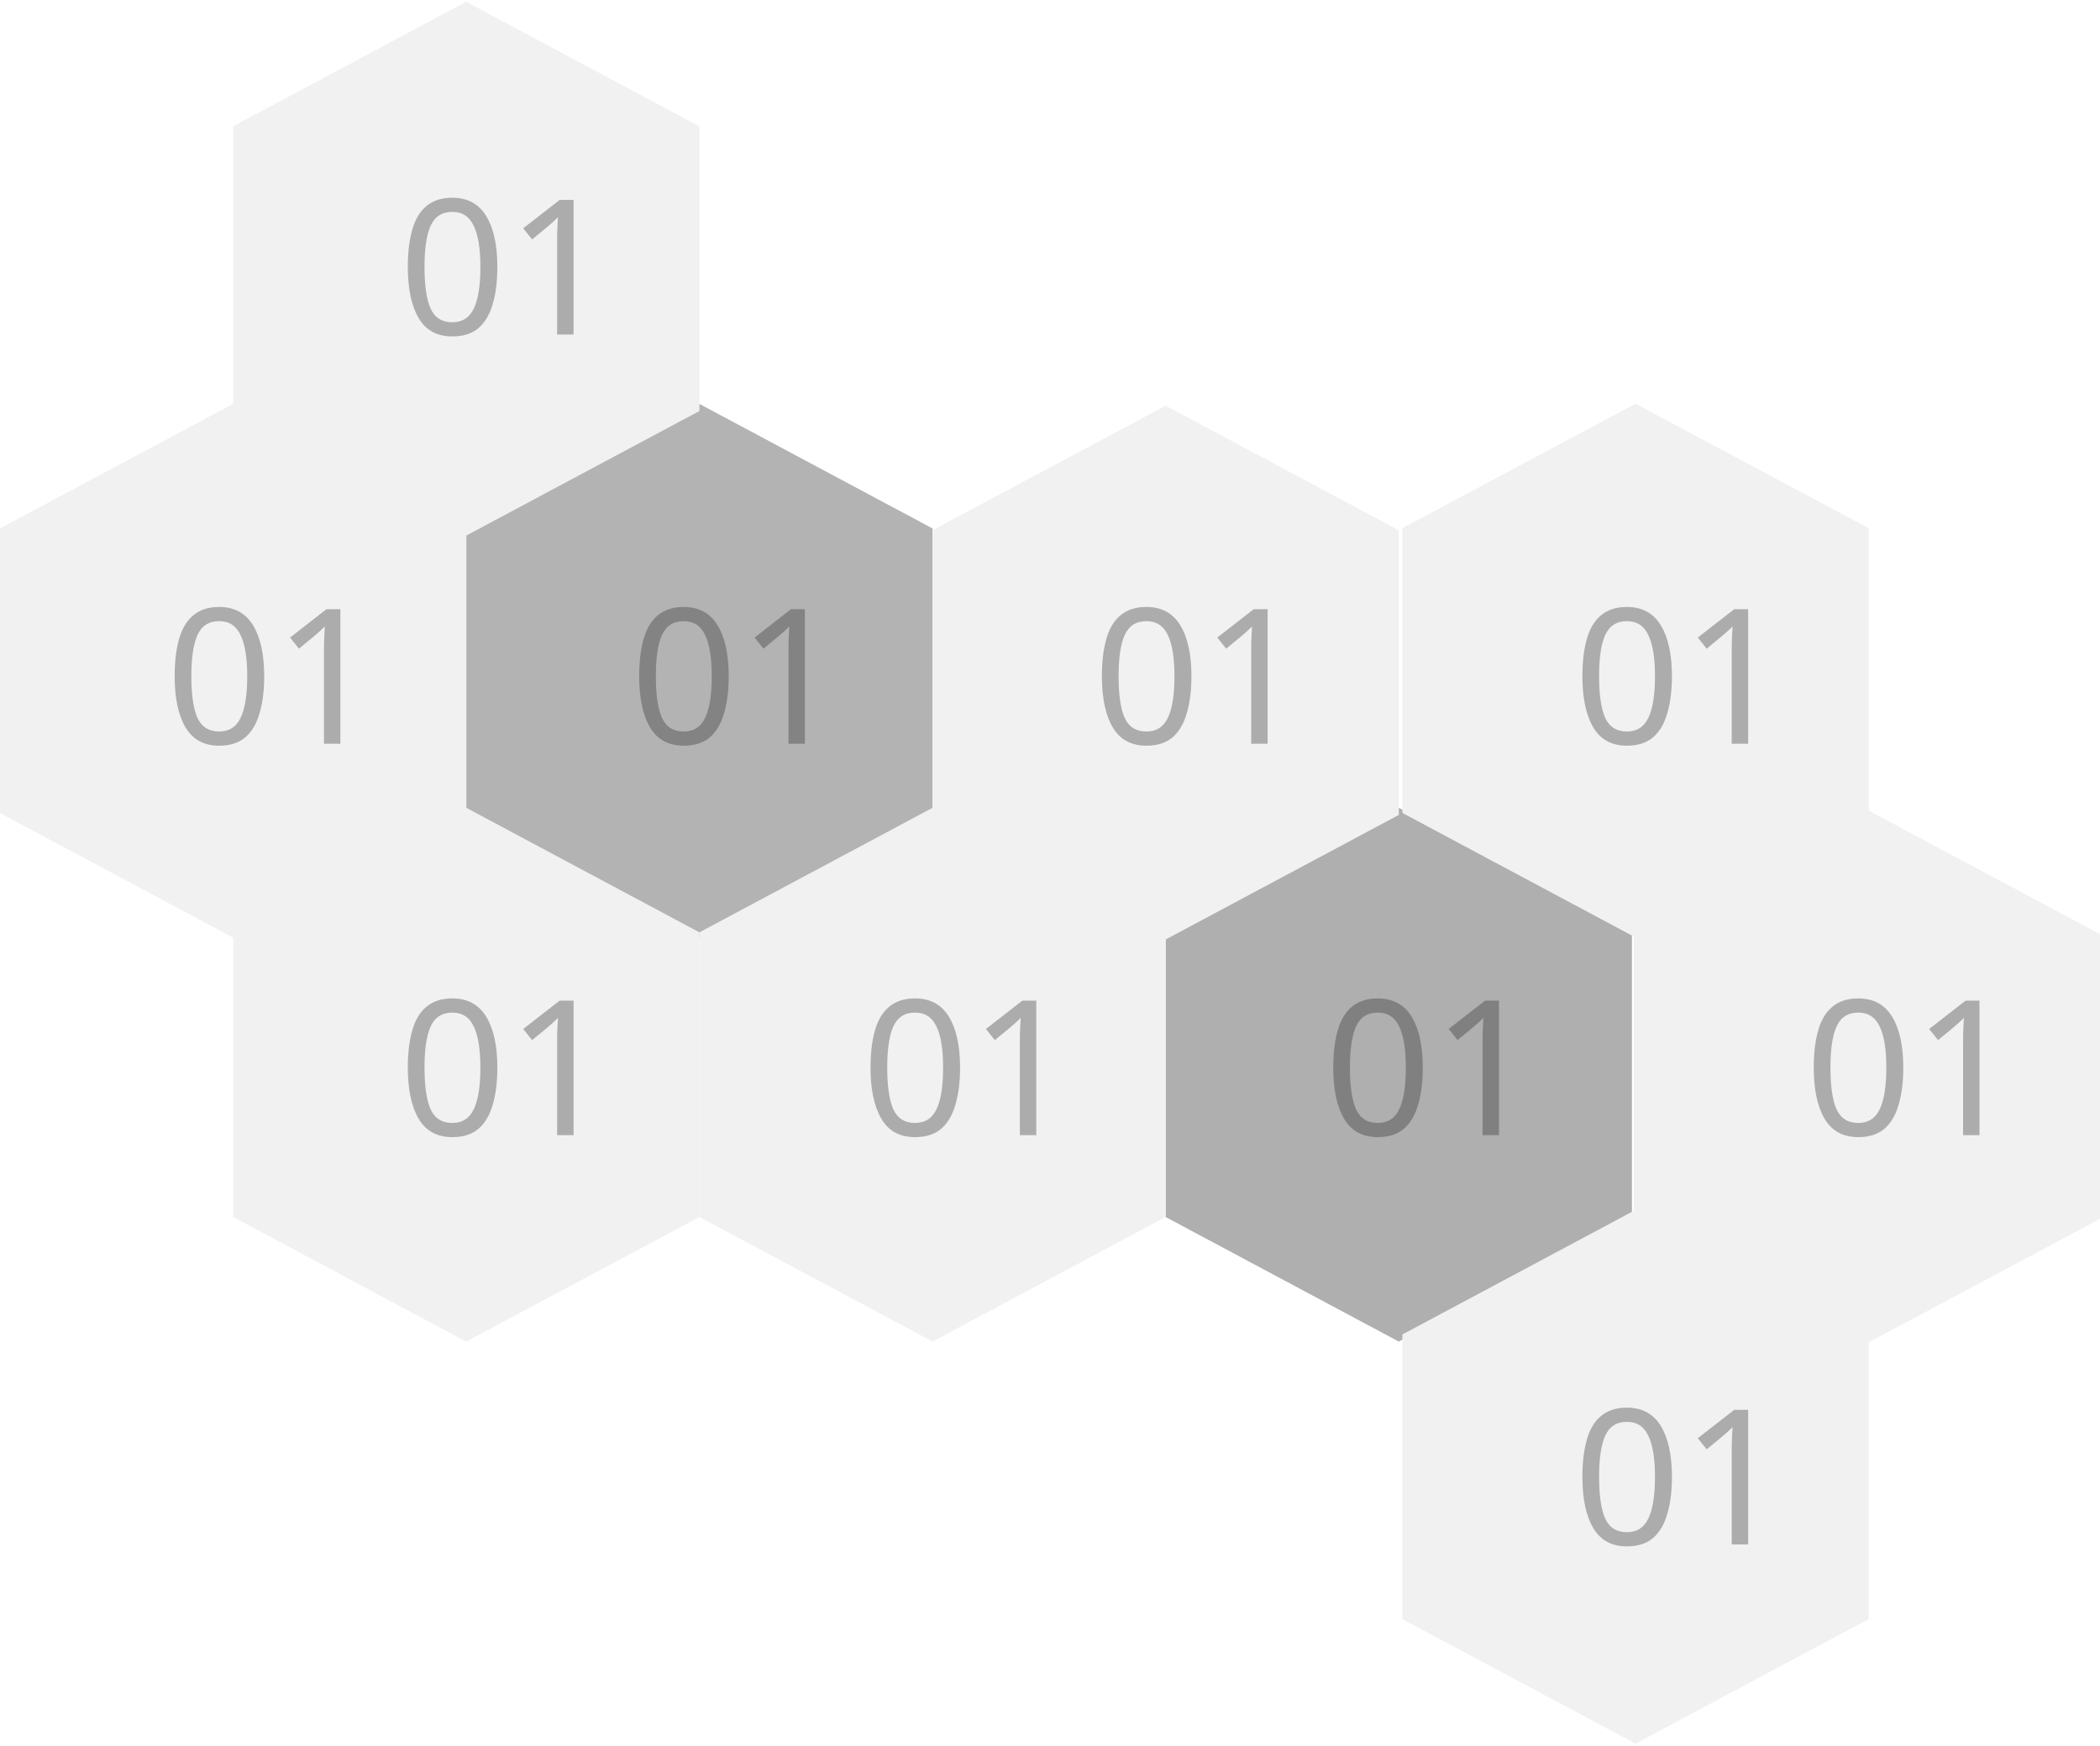
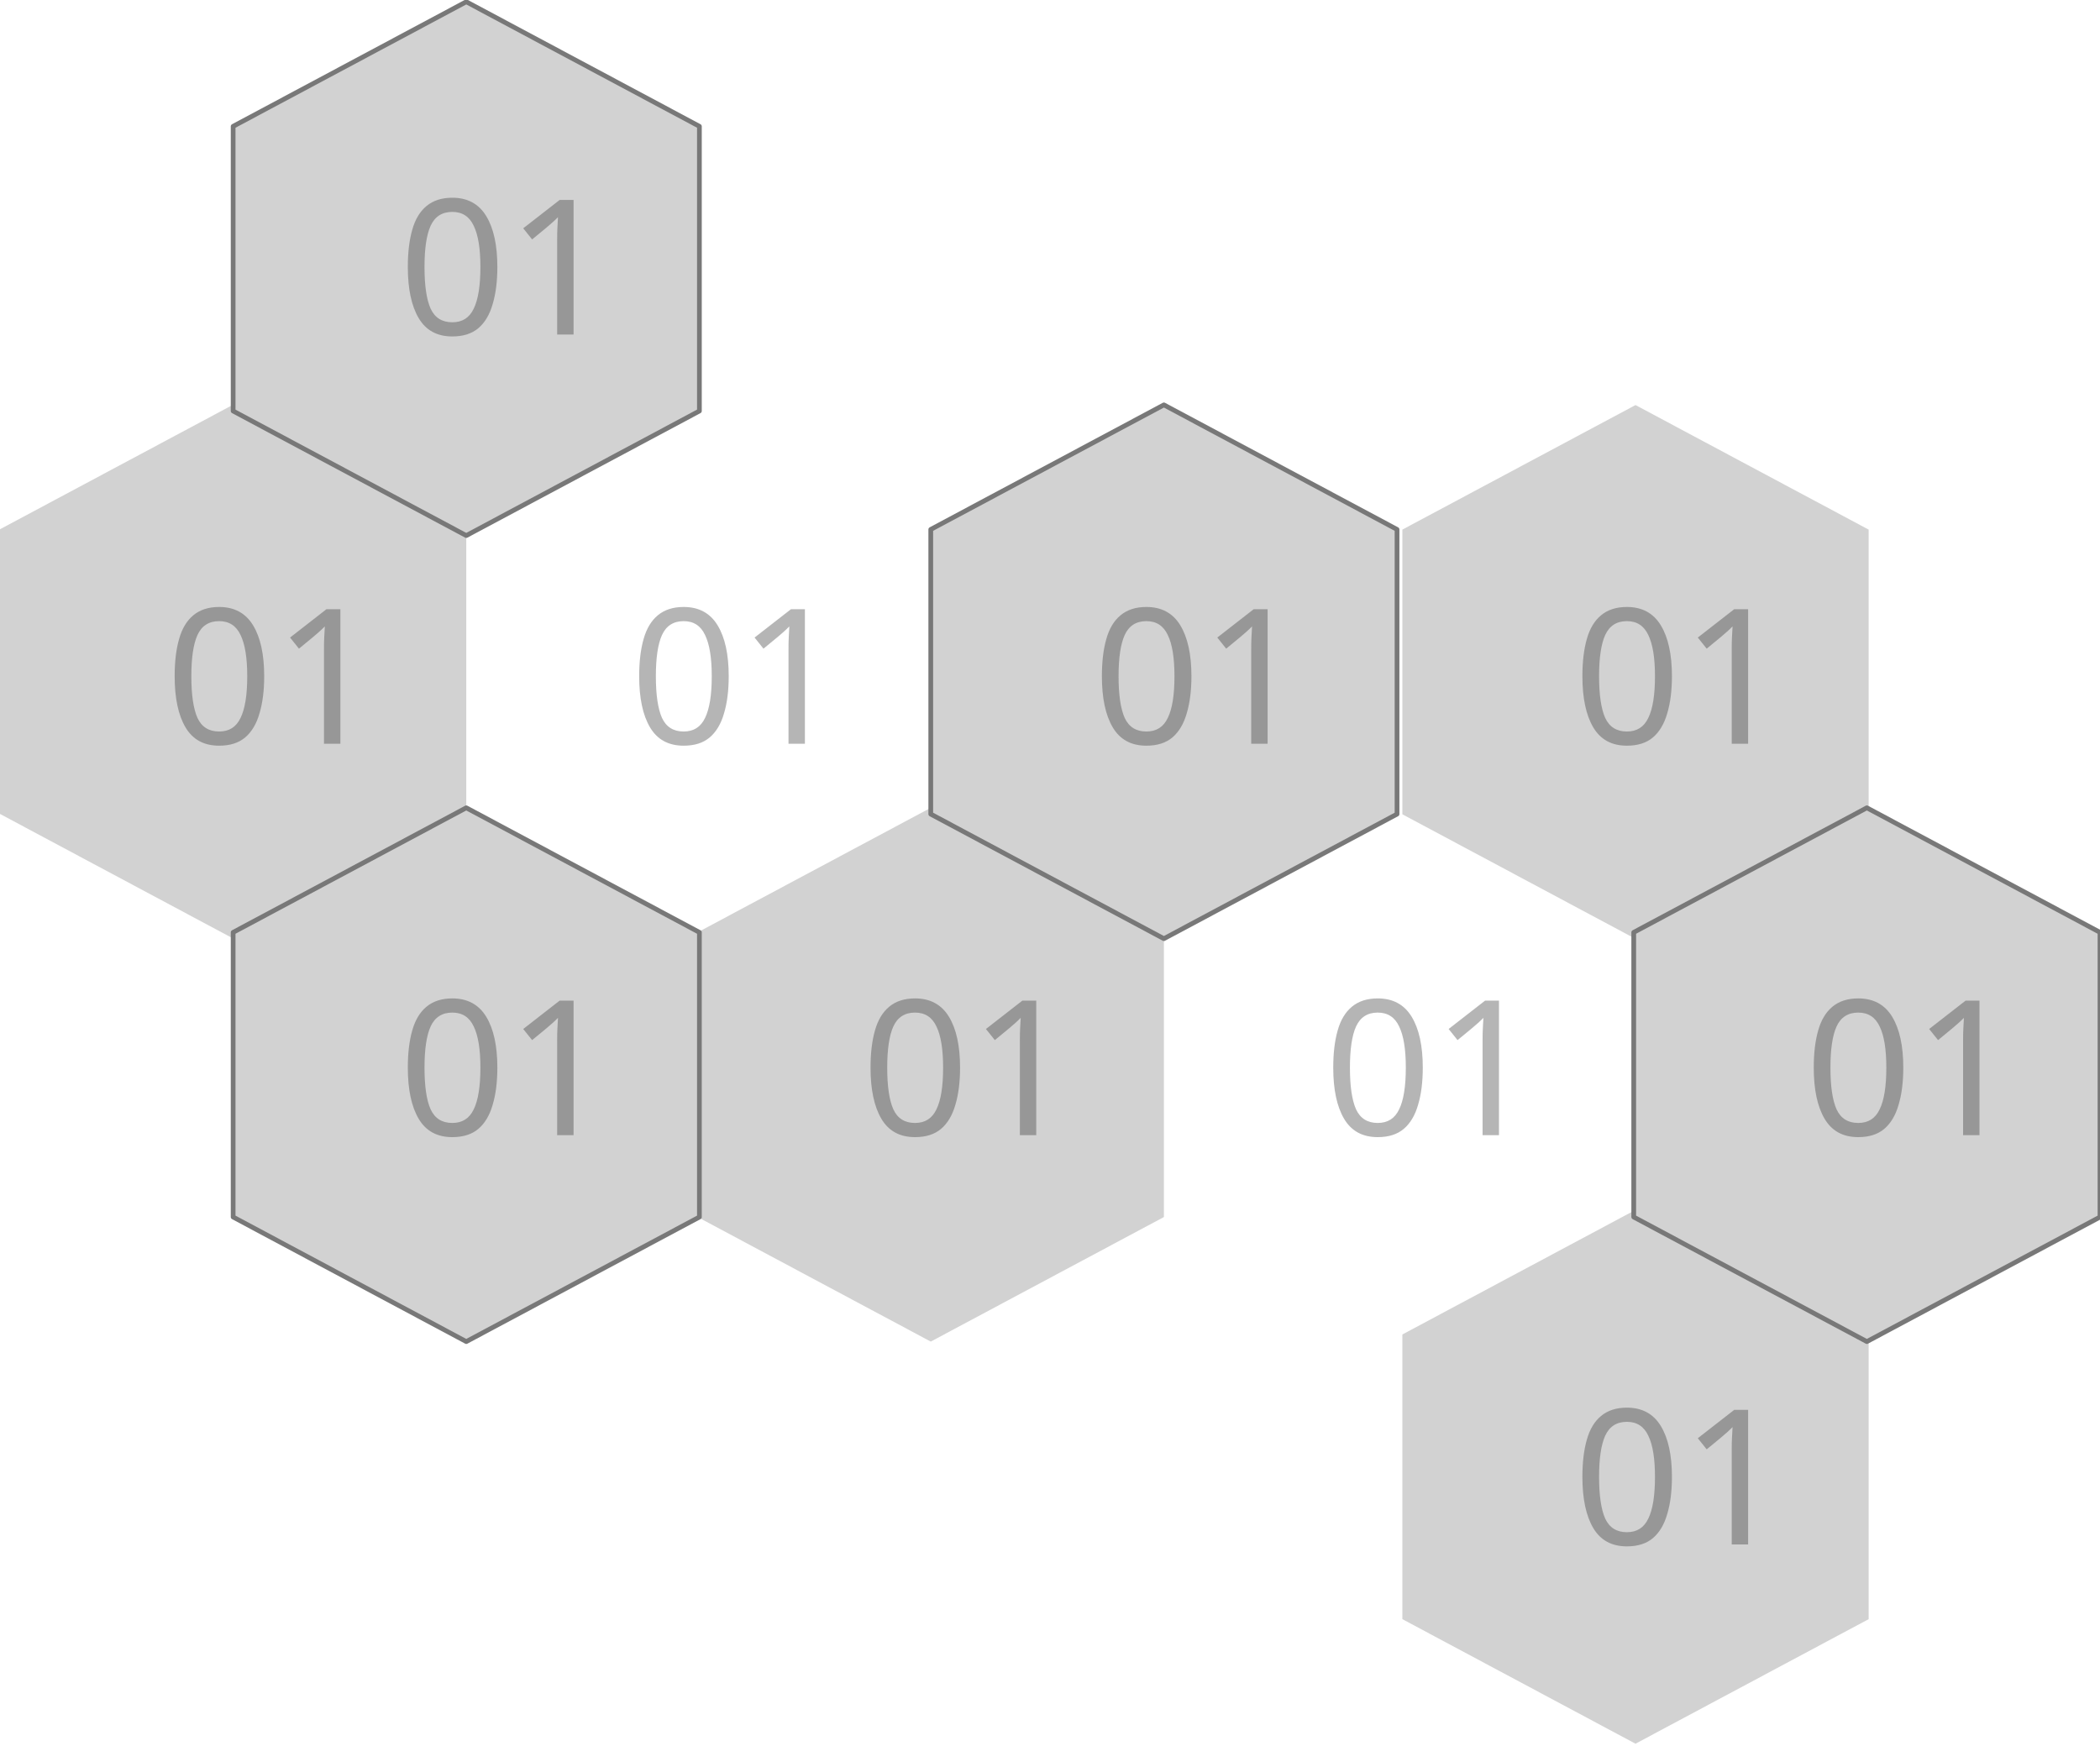
<svg xmlns="http://www.w3.org/2000/svg" width="118mm" height="98.1mm" viewBox="0 0 118 98.1" version="1.1" id="svg5">
  <defs id="defs2" />
  <g id="layer1" transform="translate(-83.6,-97.2)">
-     <path style="opacity:1;fill:#afafaf;fill-opacity:1;stroke-width:1.06;stroke-linecap:round;stroke-linejoin:round;stroke-opacity:0.133" id="path881" d="m 83.6,143 -13.1,7 -13.1,-7 0,-16 13.1,-7 13.1,7 z" transform="translate(91.7,22.6)" />
-     <path style="opacity:1;fill:#b3b3b3;fill-opacity:1;stroke-width:1.06;stroke-linecap:round;stroke-linejoin:round;stroke-opacity:0.133" id="path879" d="m 83.6,143 -13.1,7 -13.1,-7 0,-16 13.1,-7 13.1,7 z" transform="translate(52.4,-0.1)" />
-     <path style="opacity:1;fill:#f1f1f1;stroke-width:1.06;stroke-linecap:round;stroke-linejoin:round;stroke-opacity:0.133;fill-opacity:1;stroke:none" id="path1947" d="m 83.6,143 -13.1,7 -13.1,-7 0,-16 13.1,-7 13.1,7 z" transform="translate(39.3,-22.7)" />
-     <text xml:space="preserve" style="font-size:10.6px;font-family:monospace;-inkscape-font-specification:monospace;opacity:0.341;fill:#7c7c7c;stroke-width:1.06;stroke-linecap:round;stroke-linejoin:round;stroke-opacity:0.133" x="106" y="116" id="text1951">
-       <tspan id="tspan1949" style="font-style:normal;font-variant:normal;font-weight:normal;font-stretch:normal;font-size:10.6px;font-family:'Passion One';-inkscape-font-specification:'Passion One, Normal';font-variant-ligatures:normal;font-variant-caps:normal;font-variant-numeric:normal;font-variant-east-asian:normal;fill:#262626;fill-opacity:1;stroke-width:1.06" x="106" y="116">01</tspan>
-     </text>
-     <path style="opacity:1;fill:#f1f1f1;stroke-width:1.06;stroke-linecap:round;stroke-linejoin:round;stroke-opacity:0.133;fill-opacity:1;stroke:none" id="path2048" d="m 83.6,143 -13.1,7 -13.1,-7 0,-16 13.1,-7 13.1,7 z" transform="translate(26.2,-0.1)" />
+     <path style="opacity:1;fill:#d2d2d2;fill-opacity:1;stroke:none;stroke-width:0.265;stroke-linecap:round;stroke-linejoin:round;stroke-opacity:1;stroke-dasharray:none" id="path2072" d="m 83.6,143 -13.1,7 -13.1,-7 0,-16 13.1,-7 13.1,7 z" transform="translate(105,-0.035)" />
+     <path style="opacity:1;fill:#d2d2d2;fill-opacity:1;stroke:none;stroke-width:1.06;stroke-linecap:round;stroke-linejoin:round;stroke-opacity:0.133" id="path2048" d="m 83.6,143 -13.1,7 -13.1,-7 0,-16 13.1,-7 13.1,7 z" transform="translate(26.2,-0.055)" />
+     <path style="opacity:0.341;fill:none;stroke:none;stroke-width:0.529;stroke-linecap:round;stroke-linejoin:round;stroke-dasharray:none;stroke-opacity:1" id="path2056" d="m 83.6,143 -13.1,7 -13.1,-7 0,-16 13.1,-7 13.1,7 z" transform="translate(52.4)" />
+     <path style="opacity:1;fill:#d2d2d2;fill-opacity:1;stroke:none;stroke-width:1.06;stroke-linecap:round;stroke-linejoin:round;stroke-opacity:0.133" id="path2088" d="m 83.6,143 -13.1,7 -13.1,-7 0,-16 13.1,-7 13.1,7 z" transform="translate(65.4,22.6)" />
+     <path style="opacity:0.341;fill:none;stroke:none;stroke-width:0.529;stroke-linecap:round;stroke-linejoin:round;stroke-dasharray:none;stroke-opacity:1" id="path2096" d="m 83.6,143 -13.1,7 -13.1,-7 0,-16 13.1,-7 13.1,7 z" transform="translate(91.7,22.6)" />
+     <path style="opacity:1;fill:#d2d2d2;stroke-width:1.06;stroke-linecap:round;stroke-linejoin:round;stroke-opacity:0.133;fill-opacity:1;stroke:none" id="path2112" d="m 83.6,143 -13.1,7 -13.1,-7 0,-16 13.1,-7 13.1,7 z" transform="translate(105,45.2)" />
+     <path style="opacity:1;fill:#d2d2d2;fill-opacity:1;stroke:#787878;stroke-width:0.265;stroke-linecap:round;stroke-linejoin:round;stroke-dasharray:none;stroke-opacity:1" id="path2064" d="m 83.6,143 -13.1,7 -13.1,-7 0,-16 13.1,-7 13.1,7 z" transform="translate(78.5,-0.045)" />
    <text xml:space="preserve" style="font-size:10.6px;font-family:monospace;-inkscape-font-specification:monospace;opacity:0.341;fill:#7c7c7c;stroke-width:1.06;stroke-linecap:round;stroke-linejoin:round;stroke-opacity:0.133" x="92.9" y="139" id="text2052">
      <tspan id="tspan2050" style="font-style:normal;font-variant:normal;font-weight:normal;font-stretch:normal;font-size:10.6px;font-family:'Passion One';-inkscape-font-specification:'Passion One, Normal';font-variant-ligatures:normal;font-variant-caps:normal;font-variant-numeric:normal;font-variant-east-asian:normal;fill:#262626;fill-opacity:1;stroke-width:1.06" x="92.9" y="139">01</tspan>
    </text>
-     <path style="opacity:0.341;fill:none;stroke:none;stroke-width:0.529;stroke-linecap:round;stroke-linejoin:round;stroke-dasharray:none;stroke-opacity:1" id="path2056" d="m 83.6,143 -13.1,7 -13.1,-7 0,-16 13.1,-7 13.1,7 z" transform="translate(52.4)" />
    <text xml:space="preserve" style="font-size:10.6px;font-family:monospace;-inkscape-font-specification:monospace;opacity:0.341;fill:#7c7c7c;stroke-width:1.06;stroke-linecap:round;stroke-linejoin:round;stroke-opacity:0.133" x="119" y="139" id="text2060">
      <tspan id="tspan2058" style="font-style:normal;font-variant:normal;font-weight:normal;font-stretch:normal;font-size:10.6px;font-family:'Passion One';-inkscape-font-specification:'Passion One, Normal';font-variant-ligatures:normal;font-variant-caps:normal;font-variant-numeric:normal;font-variant-east-asian:normal;fill:#262626;fill-opacity:1;stroke-width:1.06" x="119" y="139">01</tspan>
    </text>
-     <path style="opacity:1;fill:#f1f1f1;stroke-width:1.06;stroke-linecap:round;stroke-linejoin:round;stroke-opacity:0.133;fill-opacity:1;stroke:none" id="path2064" d="m 83.6,143 -13.1,7 -13.1,-7 0,-16 13.1,-7 13.1,7 z" transform="translate(78.6)" />
    <text xml:space="preserve" style="font-size:10.6px;font-family:monospace;-inkscape-font-specification:monospace;opacity:0.341;fill:#7c7c7c;stroke-width:1.06;stroke-linecap:round;stroke-linejoin:round;stroke-opacity:0.133" x="145" y="139" id="text2068">
      <tspan id="tspan2066" style="font-style:normal;font-variant:normal;font-weight:normal;font-stretch:normal;font-size:10.6px;font-family:'Passion One';-inkscape-font-specification:'Passion One, Normal';font-variant-ligatures:normal;font-variant-caps:normal;font-variant-numeric:normal;font-variant-east-asian:normal;fill:#262626;fill-opacity:1;stroke-width:1.06" x="145" y="139">01</tspan>
    </text>
-     <path style="opacity:1;fill:#f1f1f1;fill-opacity:1;stroke:none;stroke-width:1.06;stroke-linecap:round;stroke-linejoin:round;stroke-opacity:0.133" id="path2072" d="m 83.6,143 -13.1,7 -13.1,-7 0,-16 13.1,-7 13.1,7 z" transform="translate(105,-0.112)" />
    <text xml:space="preserve" style="font-size:10.6px;font-family:monospace;-inkscape-font-specification:monospace;opacity:0.341;fill:#7c7c7c;stroke-width:1.06;stroke-linecap:round;stroke-linejoin:round;stroke-opacity:0.133" x="172" y="139" id="text2076">
      <tspan id="tspan2074" style="font-style:normal;font-variant:normal;font-weight:normal;font-stretch:normal;font-size:10.6px;font-family:'Passion One';-inkscape-font-specification:'Passion One, Normal';font-variant-ligatures:normal;font-variant-caps:normal;font-variant-numeric:normal;font-variant-east-asian:normal;fill:#262626;fill-opacity:1;stroke-width:1.06" x="172" y="139">01</tspan>
    </text>
-     <path style="opacity:1;fill:#f1f1f1;stroke-width:1.06;stroke-linecap:round;stroke-linejoin:round;stroke-opacity:0.133;fill-opacity:1;stroke:none" id="path2080" d="m 83.6,143 -13.1,7 -13.1,-7 0,-16 13.1,-7 13.1,7 z" transform="translate(39.3,22.6)" />
-     <text xml:space="preserve" style="font-size:10.6px;font-family:monospace;-inkscape-font-specification:monospace;opacity:0.341;fill:#7c7c7c;stroke-width:1.06;stroke-linecap:round;stroke-linejoin:round;stroke-opacity:0.133" x="106" y="161" id="text2084">
-       <tspan id="tspan2082" style="font-style:normal;font-variant:normal;font-weight:normal;font-stretch:normal;font-size:10.6px;font-family:'Passion One';-inkscape-font-specification:'Passion One, Normal';font-variant-ligatures:normal;font-variant-caps:normal;font-variant-numeric:normal;font-variant-east-asian:normal;fill:#262626;fill-opacity:1;stroke-width:1.06" x="106" y="161">01</tspan>
-     </text>
-     <path style="opacity:1;fill:#f1f1f1;stroke-width:1.06;stroke-linecap:round;stroke-linejoin:round;stroke-opacity:0.133;fill-opacity:1;stroke:none" id="path2088" d="m 83.6,143 -13.1,7 -13.1,-7 0,-16 13.1,-7 13.1,7 z" transform="translate(65.5,22.6)" />
    <text xml:space="preserve" style="font-size:10.6px;font-family:monospace;-inkscape-font-specification:monospace;opacity:0.341;fill:#7c7c7c;stroke-width:1.06;stroke-linecap:round;stroke-linejoin:round;stroke-opacity:0.133" x="132" y="161" id="text2092">
      <tspan id="tspan2090" style="font-style:normal;font-variant:normal;font-weight:normal;font-stretch:normal;font-size:10.6px;font-family:'Passion One';-inkscape-font-specification:'Passion One, Normal';font-variant-ligatures:normal;font-variant-caps:normal;font-variant-numeric:normal;font-variant-east-asian:normal;fill:#262626;fill-opacity:1;stroke-width:1.06" x="132" y="161">01</tspan>
    </text>
-     <path style="opacity:0.341;fill:none;stroke:none;stroke-width:0.529;stroke-linecap:round;stroke-linejoin:round;stroke-dasharray:none;stroke-opacity:1" id="path2096" d="m 83.6,143 -13.1,7 -13.1,-7 0,-16 13.1,-7 13.1,7 z" transform="translate(91.7,22.6)" />
-     <path style="opacity:1;fill:#f1f1f1;fill-opacity:1;stroke-width:1.06;stroke-linecap:round;stroke-linejoin:round;stroke-opacity:0.133;stroke:none" id="path2104" d="m 83.6,143 -13.1,7 -13.1,-7 0,-16 13.1,-7 13.1,7 z" transform="translate(118,22.7)" />
-     <text xml:space="preserve" style="font-size:10.6px;font-family:monospace;-inkscape-font-specification:monospace;opacity:0.341;fill:#7c7c7c;stroke-width:1.06;stroke-linecap:round;stroke-linejoin:round;stroke-opacity:0.133" x="185" y="161" id="text2108">
-       <tspan id="tspan2106" style="font-style:normal;font-variant:normal;font-weight:normal;font-stretch:normal;font-size:10.6px;font-family:'Passion One';-inkscape-font-specification:'Passion One, Normal';font-variant-ligatures:normal;font-variant-caps:normal;font-variant-numeric:normal;font-variant-east-asian:normal;fill:#262626;fill-opacity:1;stroke-width:1.06" x="185" y="161">01</tspan>
-     </text>
-     <path style="opacity:1;fill:#f1f1f1;stroke-width:1.06;stroke-linecap:round;stroke-linejoin:round;stroke-opacity:0.133;fill-opacity:1;stroke:none" id="path2112" d="m 83.6,143 -13.1,7 -13.1,-7 0,-16 13.1,-7 13.1,7 z" transform="translate(105,45.2)" />
    <text xml:space="preserve" style="font-size:10.6px;font-family:monospace;-inkscape-font-specification:monospace;opacity:0.341;fill:#7c7c7c;stroke-width:1.06;stroke-linecap:round;stroke-linejoin:round;stroke-opacity:0.133" x="172" y="184" id="text2116">
      <tspan id="tspan2114" style="font-style:normal;font-variant:normal;font-weight:normal;font-stretch:normal;font-size:10.6px;font-family:'Passion One';-inkscape-font-specification:'Passion One, Normal';font-variant-ligatures:normal;font-variant-caps:normal;font-variant-numeric:normal;font-variant-east-asian:normal;fill:#262626;fill-opacity:1;stroke-width:1.06" x="172" y="184">01</tspan>
    </text>
    <text xml:space="preserve" style="font-size:10.6px;font-family:monospace;-inkscape-font-specification:monospace;opacity:0.341;fill:#7c7c7c;stroke-width:1.06;stroke-linecap:round;stroke-linejoin:round;stroke-opacity:0.133" x="158" y="161" id="text2848">
      <tspan id="tspan2846" style="font-style:normal;font-variant:normal;font-weight:normal;font-stretch:normal;font-size:10.6px;font-family:'Passion One';-inkscape-font-specification:'Passion One, Normal';font-variant-ligatures:normal;font-variant-caps:normal;font-variant-numeric:normal;font-variant-east-asian:normal;fill:#262626;fill-opacity:1;stroke-width:1.06" x="158" y="161">01</tspan>
    </text>
+     <path style="opacity:1;fill:#d2d2d2;stroke-width:0.265;stroke-linecap:round;stroke-linejoin:round;stroke-opacity:1;fill-opacity:1;stroke:#787878;stroke-dasharray:none" id="path1947" d="m 83.6,143 -13.1,7 -13.1,-7 0,-16 13.1,-7 13.1,7 z" transform="translate(39.3,-22.7)" />
+     <path style="opacity:1;fill:#d2d2d2;fill-opacity:1;stroke:#787878;stroke-width:0.265;stroke-linecap:round;stroke-linejoin:round;stroke-opacity:1;stroke-dasharray:none" id="path2080" d="m 83.6,143 -13.1,7 -13.1,-7 0,-16 13.1,-7 13.1,7 z" transform="translate(39.3,22.6)" />
+     <path style="opacity:1;fill:#d2d2d2;fill-opacity:1;stroke:#787878;stroke-width:0.265;stroke-linecap:round;stroke-linejoin:round;stroke-opacity:1;stroke-dasharray:none" id="path2104" d="m 83.6,143 -13.1,7 -13.1,-7 0,-16 13.1,-7 13.1,7 z" transform="translate(118,22.6)" />
+     <text xml:space="preserve" style="font-size:10.6px;font-family:monospace;-inkscape-font-specification:monospace;opacity:0.341;fill:#7c7c7c;stroke-width:1.06;stroke-linecap:round;stroke-linejoin:round;stroke-opacity:0.133" x="106" y="116" id="text1951">
+       <tspan id="tspan1949" style="font-style:normal;font-variant:normal;font-weight:normal;font-stretch:normal;font-size:10.6px;font-family:'Passion One';-inkscape-font-specification:'Passion One, Normal';font-variant-ligatures:normal;font-variant-caps:normal;font-variant-numeric:normal;font-variant-east-asian:normal;fill:#262626;fill-opacity:1;stroke-width:1.06" x="106" y="116">01</tspan>
+     </text>
+     <text xml:space="preserve" style="font-size:10.6px;font-family:monospace;-inkscape-font-specification:monospace;opacity:0.341;fill:#7c7c7c;stroke-width:1.06;stroke-linecap:round;stroke-linejoin:round;stroke-opacity:0.133" x="106" y="161" id="text2084">
+       <tspan id="tspan2082" style="font-style:normal;font-variant:normal;font-weight:normal;font-stretch:normal;font-size:10.6px;font-family:'Passion One';-inkscape-font-specification:'Passion One, Normal';font-variant-ligatures:normal;font-variant-caps:normal;font-variant-numeric:normal;font-variant-east-asian:normal;fill:#262626;fill-opacity:1;stroke-width:1.06" x="106" y="161">01</tspan>
+     </text>
+     <text xml:space="preserve" style="font-size:10.6px;font-family:monospace;-inkscape-font-specification:monospace;opacity:0.341;fill:#7c7c7c;stroke-width:1.06;stroke-linecap:round;stroke-linejoin:round;stroke-opacity:0.133" x="185" y="161" id="text2108">
+       <tspan id="tspan2106" style="font-style:normal;font-variant:normal;font-weight:normal;font-stretch:normal;font-size:10.6px;font-family:'Passion One';-inkscape-font-specification:'Passion One, Normal';font-variant-ligatures:normal;font-variant-caps:normal;font-variant-numeric:normal;font-variant-east-asian:normal;fill:#262626;fill-opacity:1;stroke-width:1.06" x="185" y="161">01</tspan>
+     </text>
  </g>
</svg>
